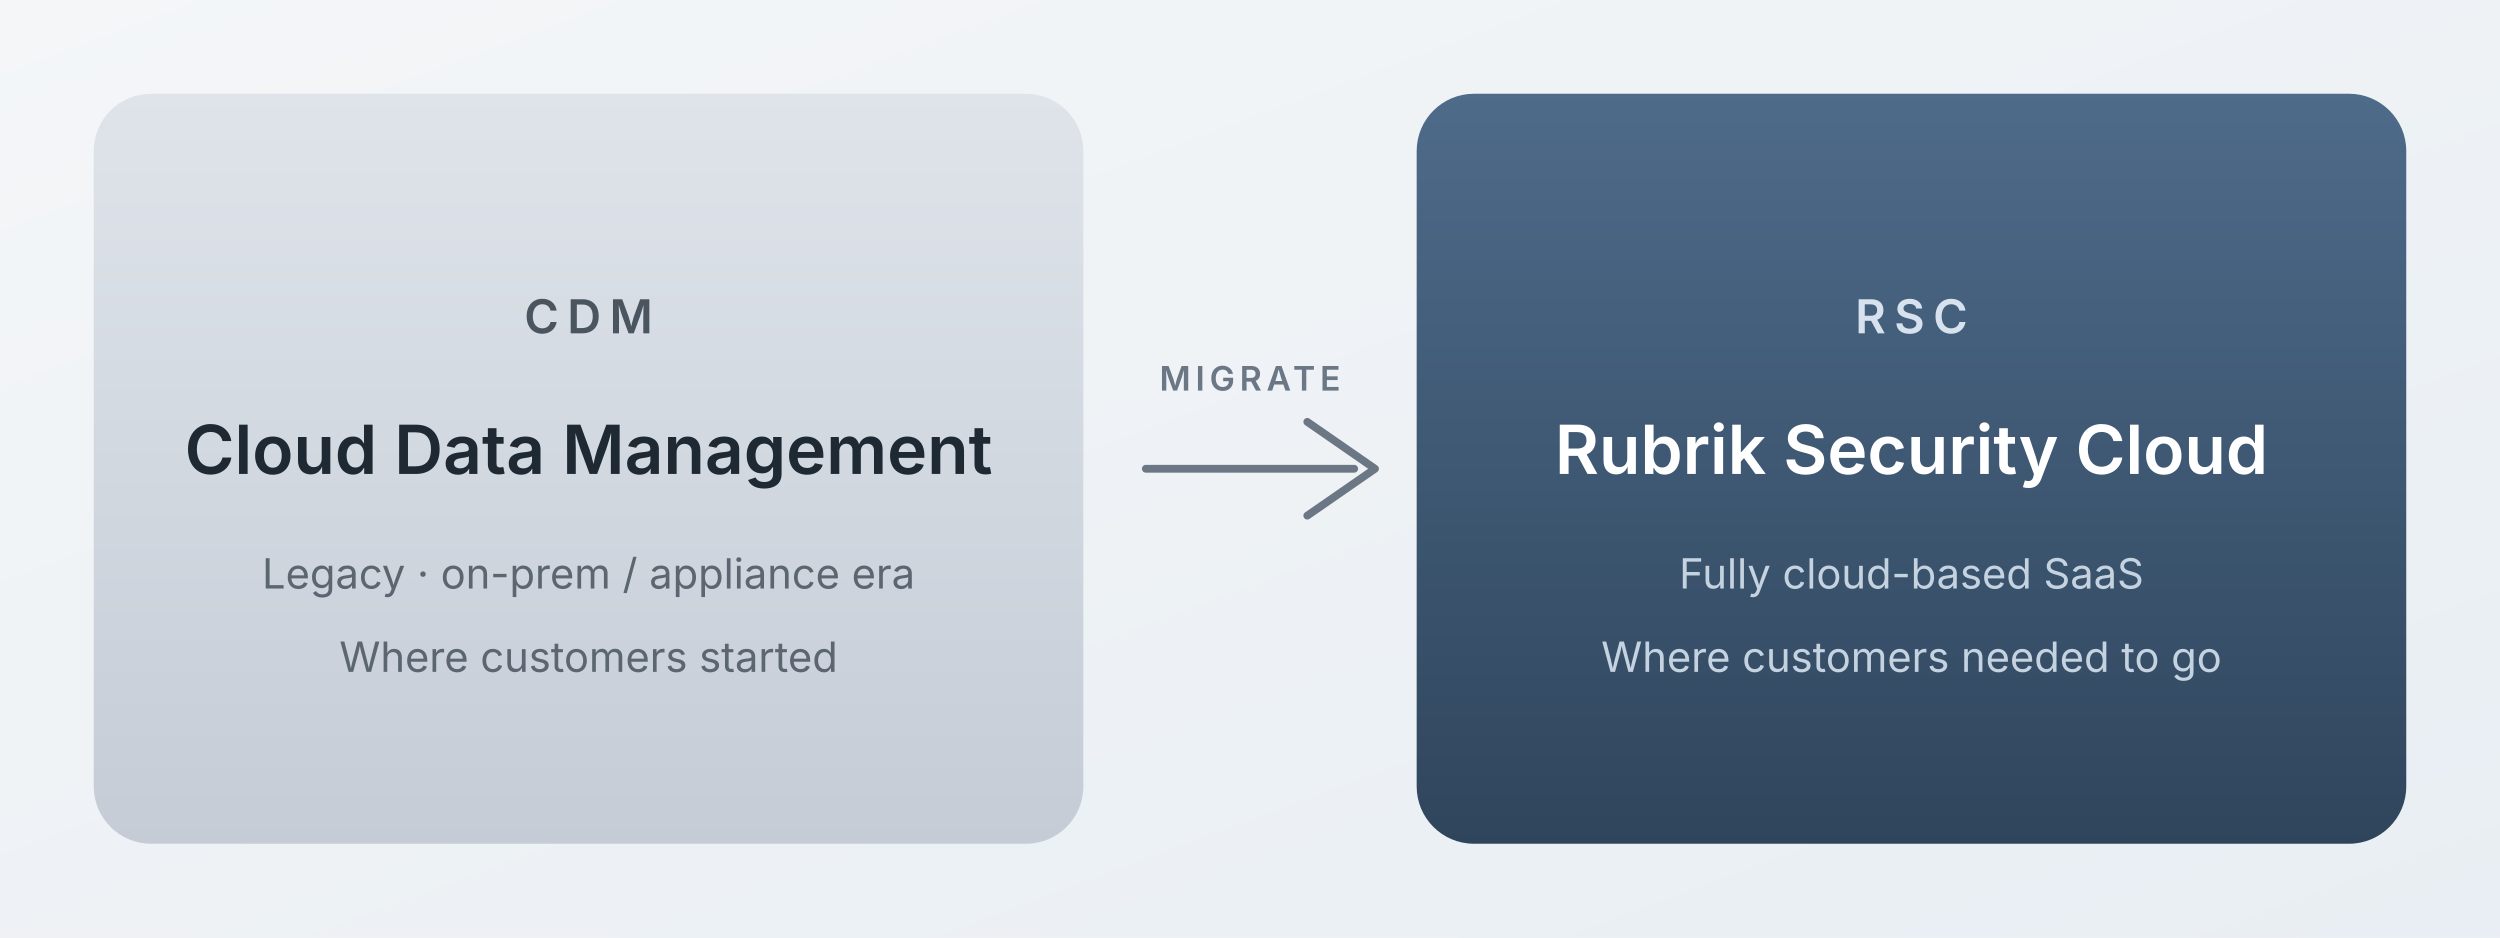
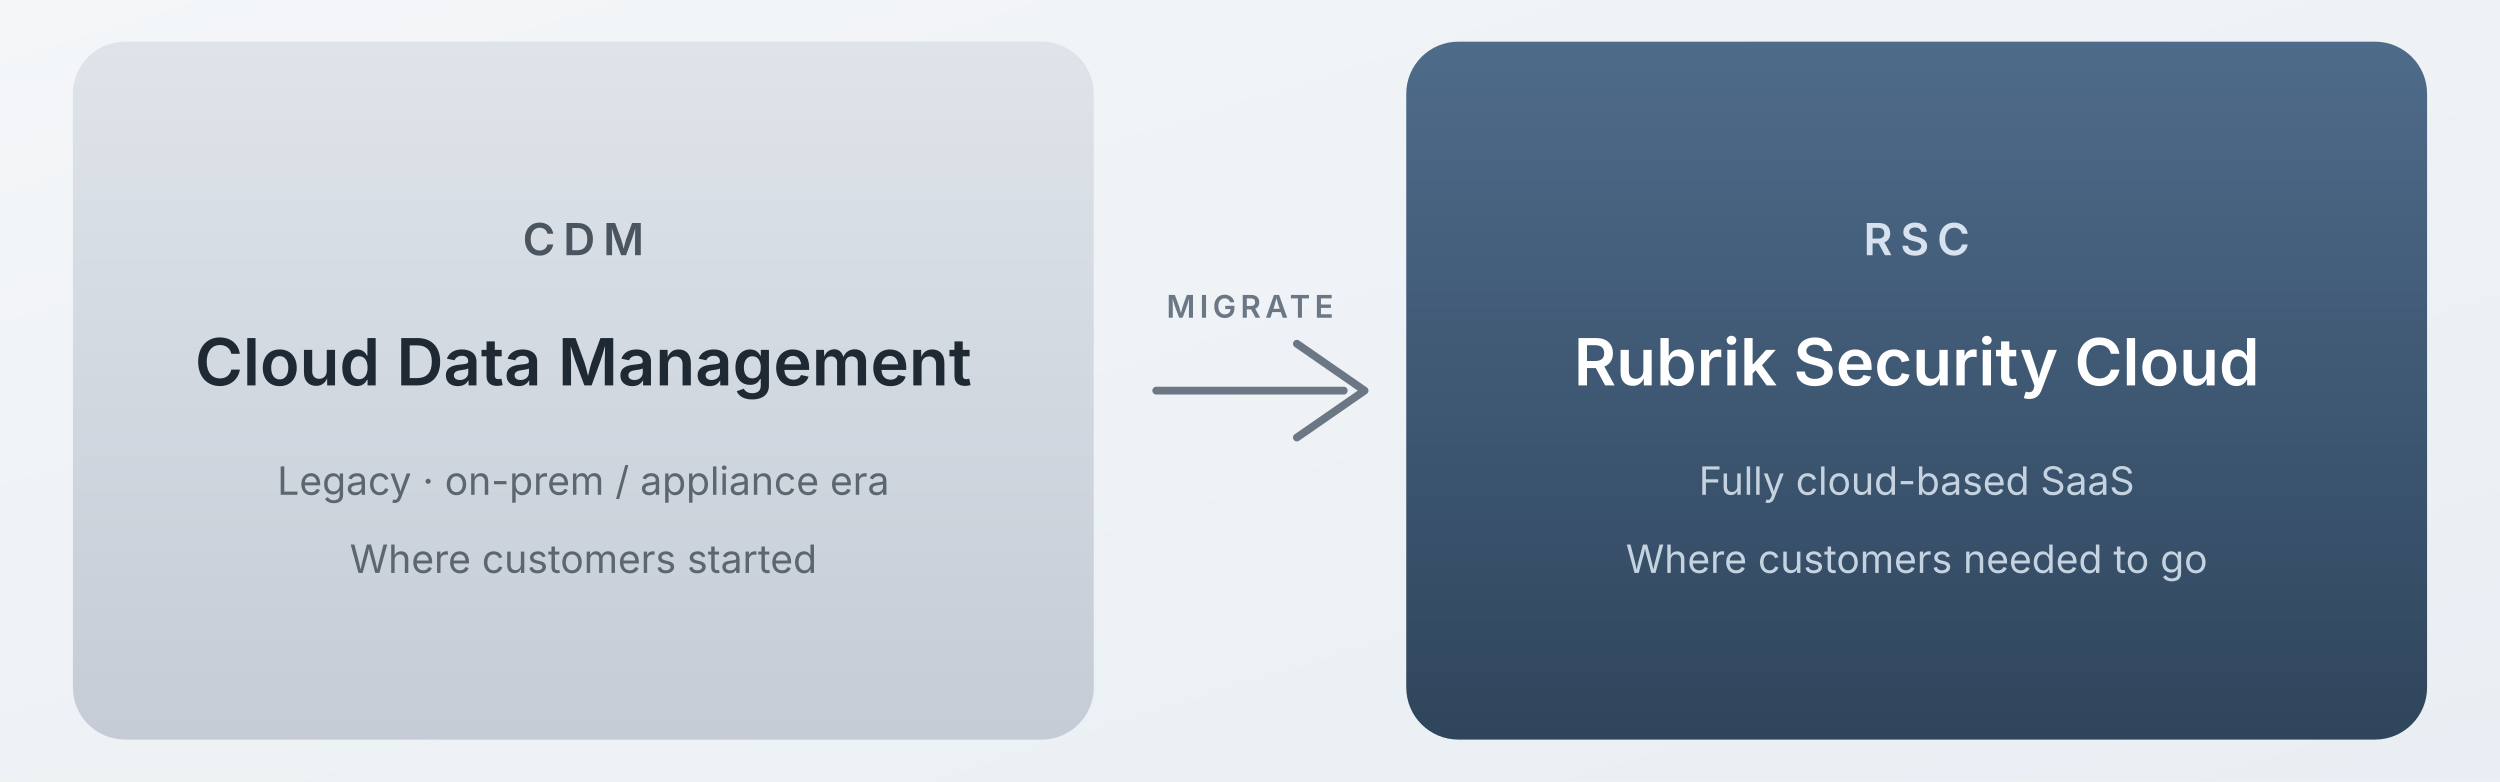
- <svg xmlns="http://www.w3.org/2000/svg" viewBox="0 0 960 360" width="960" height="360" role="img" aria-label="Migrating from CDM to Rubrik Security Cloud">
+ <svg xmlns="http://www.w3.org/2000/svg" viewBox="0 0 960 300" width="960" height="300" role="img" aria-label="Migrating from CDM to Rubrik Security Cloud">
  <defs>
    <linearGradient id="bg" x1="0" y1="0" x2="1" y2="1">
      <stop offset="0%" stop-color="#f4f6f8" />
      <stop offset="100%" stop-color="#e8eef3" />
    </linearGradient>
    <linearGradient id="cdm" x1="0" y1="0" x2="0" y2="1">
      <stop offset="0%" stop-color="#dfe4ea" />
      <stop offset="100%" stop-color="#c5ccd6" />
    </linearGradient>
    <linearGradient id="rsc" x1="0" y1="0" x2="0" y2="1">
      <stop offset="0%" stop-color="#4e6b8a" />
      <stop offset="100%" stop-color="#2f455c" />
    </linearGradient>
  </defs>
-   <rect width="960" height="360" fill="url(#bg)" />
-   <rect x="36" y="36" width="380" height="288" rx="22" fill="url(#cdm)" />
-   <text x="226" y="128" text-anchor="middle" font-family="Inter, system-ui, sans-serif" font-size="18" font-weight="600" letter-spacing="0.18em" fill="#4a5560">CDM</text>
-   <text x="226" y="182" text-anchor="middle" font-family="Inter, system-ui, sans-serif" font-size="26" font-weight="600" fill="#1f2933">Cloud Data Management</text>
-   <text x="226" y="226" text-anchor="middle" font-family="Inter, system-ui, sans-serif" font-size="16" fill="#5b6670">Legacy · on-prem / appliance era</text>
-   <text x="226" y="258" text-anchor="middle" font-family="Inter, system-ui, sans-serif" font-size="16" fill="#5b6670">Where customers started</text>
-   <path d="M440 180 H520" stroke="#6b7785" stroke-width="3" stroke-linecap="round" />
-   <path d="M502 162 L528 180 L502 198" fill="none" stroke="#6b7785" stroke-width="3" stroke-linecap="round" stroke-linejoin="round" />
-   <text x="480" y="150" text-anchor="middle" font-family="Inter, system-ui, sans-serif" font-size="13" font-weight="600" letter-spacing="0.14em" fill="#6b7785">MIGRATE</text>
-   <rect x="544" y="36" width="380" height="288" rx="22" fill="url(#rsc)" />
-   <text x="734" y="128" text-anchor="middle" font-family="Inter, system-ui, sans-serif" font-size="18" font-weight="600" letter-spacing="0.18em" fill="#d7e2ee">RSC</text>
-   <text x="734" y="182" text-anchor="middle" font-family="Inter, system-ui, sans-serif" font-size="26" font-weight="600" fill="#ffffff">Rubrik Security Cloud</text>
-   <text x="734" y="226" text-anchor="middle" font-family="Inter, system-ui, sans-serif" font-size="16" fill="#c5d3e0">Fully cloud-based SaaS</text>
-   <text x="734" y="258" text-anchor="middle" font-family="Inter, system-ui, sans-serif" font-size="16" fill="#c5d3e0">Where customers needed to go</text>
+   <rect width="960" height="300" fill="url(#bg)" />
+   <rect x="28" y="16" width="392" height="268" rx="20" fill="url(#cdm)" />
+   <text x="224" y="98" text-anchor="middle" font-family="Inter, system-ui, sans-serif" font-size="17" font-weight="600" letter-spacing="0.18em" fill="#4a5560">CDM</text>
+   <text x="224" y="148" text-anchor="middle" font-family="Inter, system-ui, sans-serif" font-size="25" font-weight="600" fill="#1f2933">Cloud Data Management</text>
+   <text x="224" y="190" text-anchor="middle" font-family="Inter, system-ui, sans-serif" font-size="15" fill="#5b6670">Legacy · on-prem / appliance era</text>
+   <text x="224" y="220" text-anchor="middle" font-family="Inter, system-ui, sans-serif" font-size="15" fill="#5b6670">Where customers started</text>
+   <path d="M444 150 H516" stroke="#6b7785" stroke-width="3" stroke-linecap="round" />
+   <path d="M498 132 L524 150 L498 168" fill="none" stroke="#6b7785" stroke-width="3" stroke-linecap="round" stroke-linejoin="round" />
+   <text x="480" y="122" text-anchor="middle" font-family="Inter, system-ui, sans-serif" font-size="12" font-weight="600" letter-spacing="0.14em" fill="#6b7785">MIGRATE</text>
+   <rect x="540" y="16" width="392" height="268" rx="20" fill="url(#rsc)" />
+   <text x="736" y="98" text-anchor="middle" font-family="Inter, system-ui, sans-serif" font-size="17" font-weight="600" letter-spacing="0.18em" fill="#d7e2ee">RSC</text>
+   <text x="736" y="148" text-anchor="middle" font-family="Inter, system-ui, sans-serif" font-size="25" font-weight="600" fill="#ffffff">Rubrik Security Cloud</text>
+   <text x="736" y="190" text-anchor="middle" font-family="Inter, system-ui, sans-serif" font-size="15" fill="#c5d3e0">Fully cloud-based SaaS</text>
+   <text x="736" y="220" text-anchor="middle" font-family="Inter, system-ui, sans-serif" font-size="15" fill="#c5d3e0">Where customers needed to go</text>
</svg>
